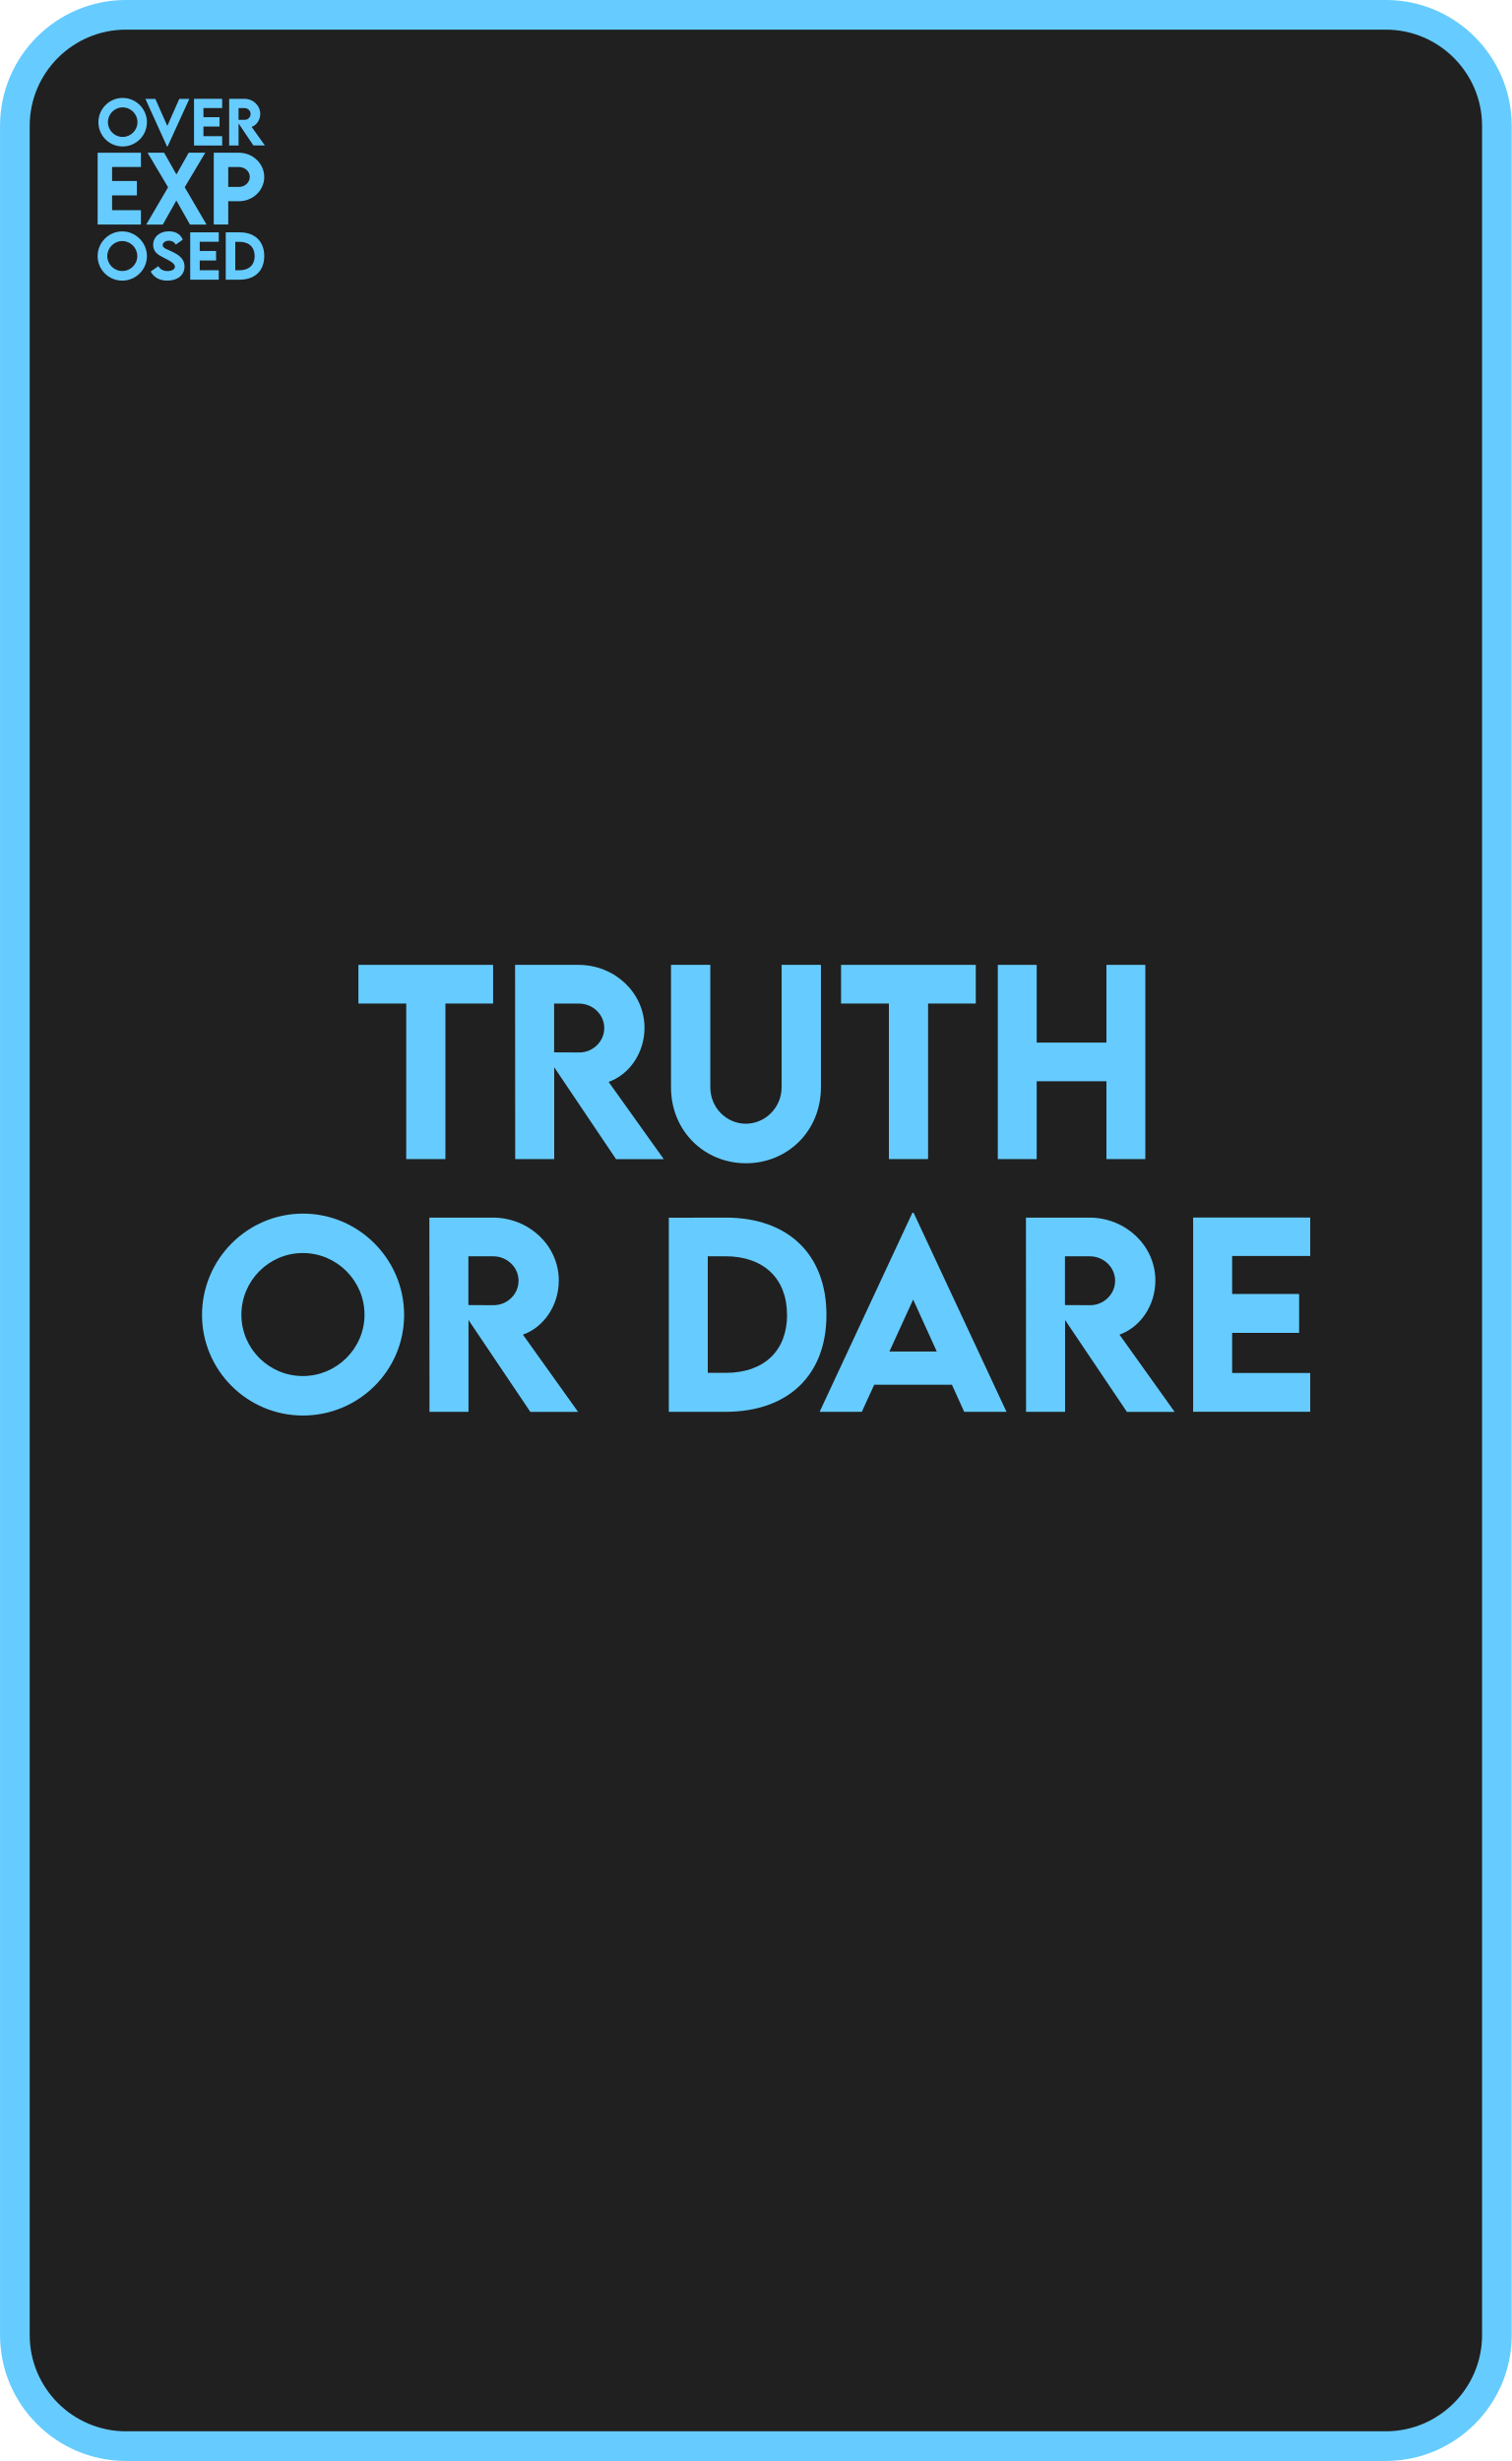
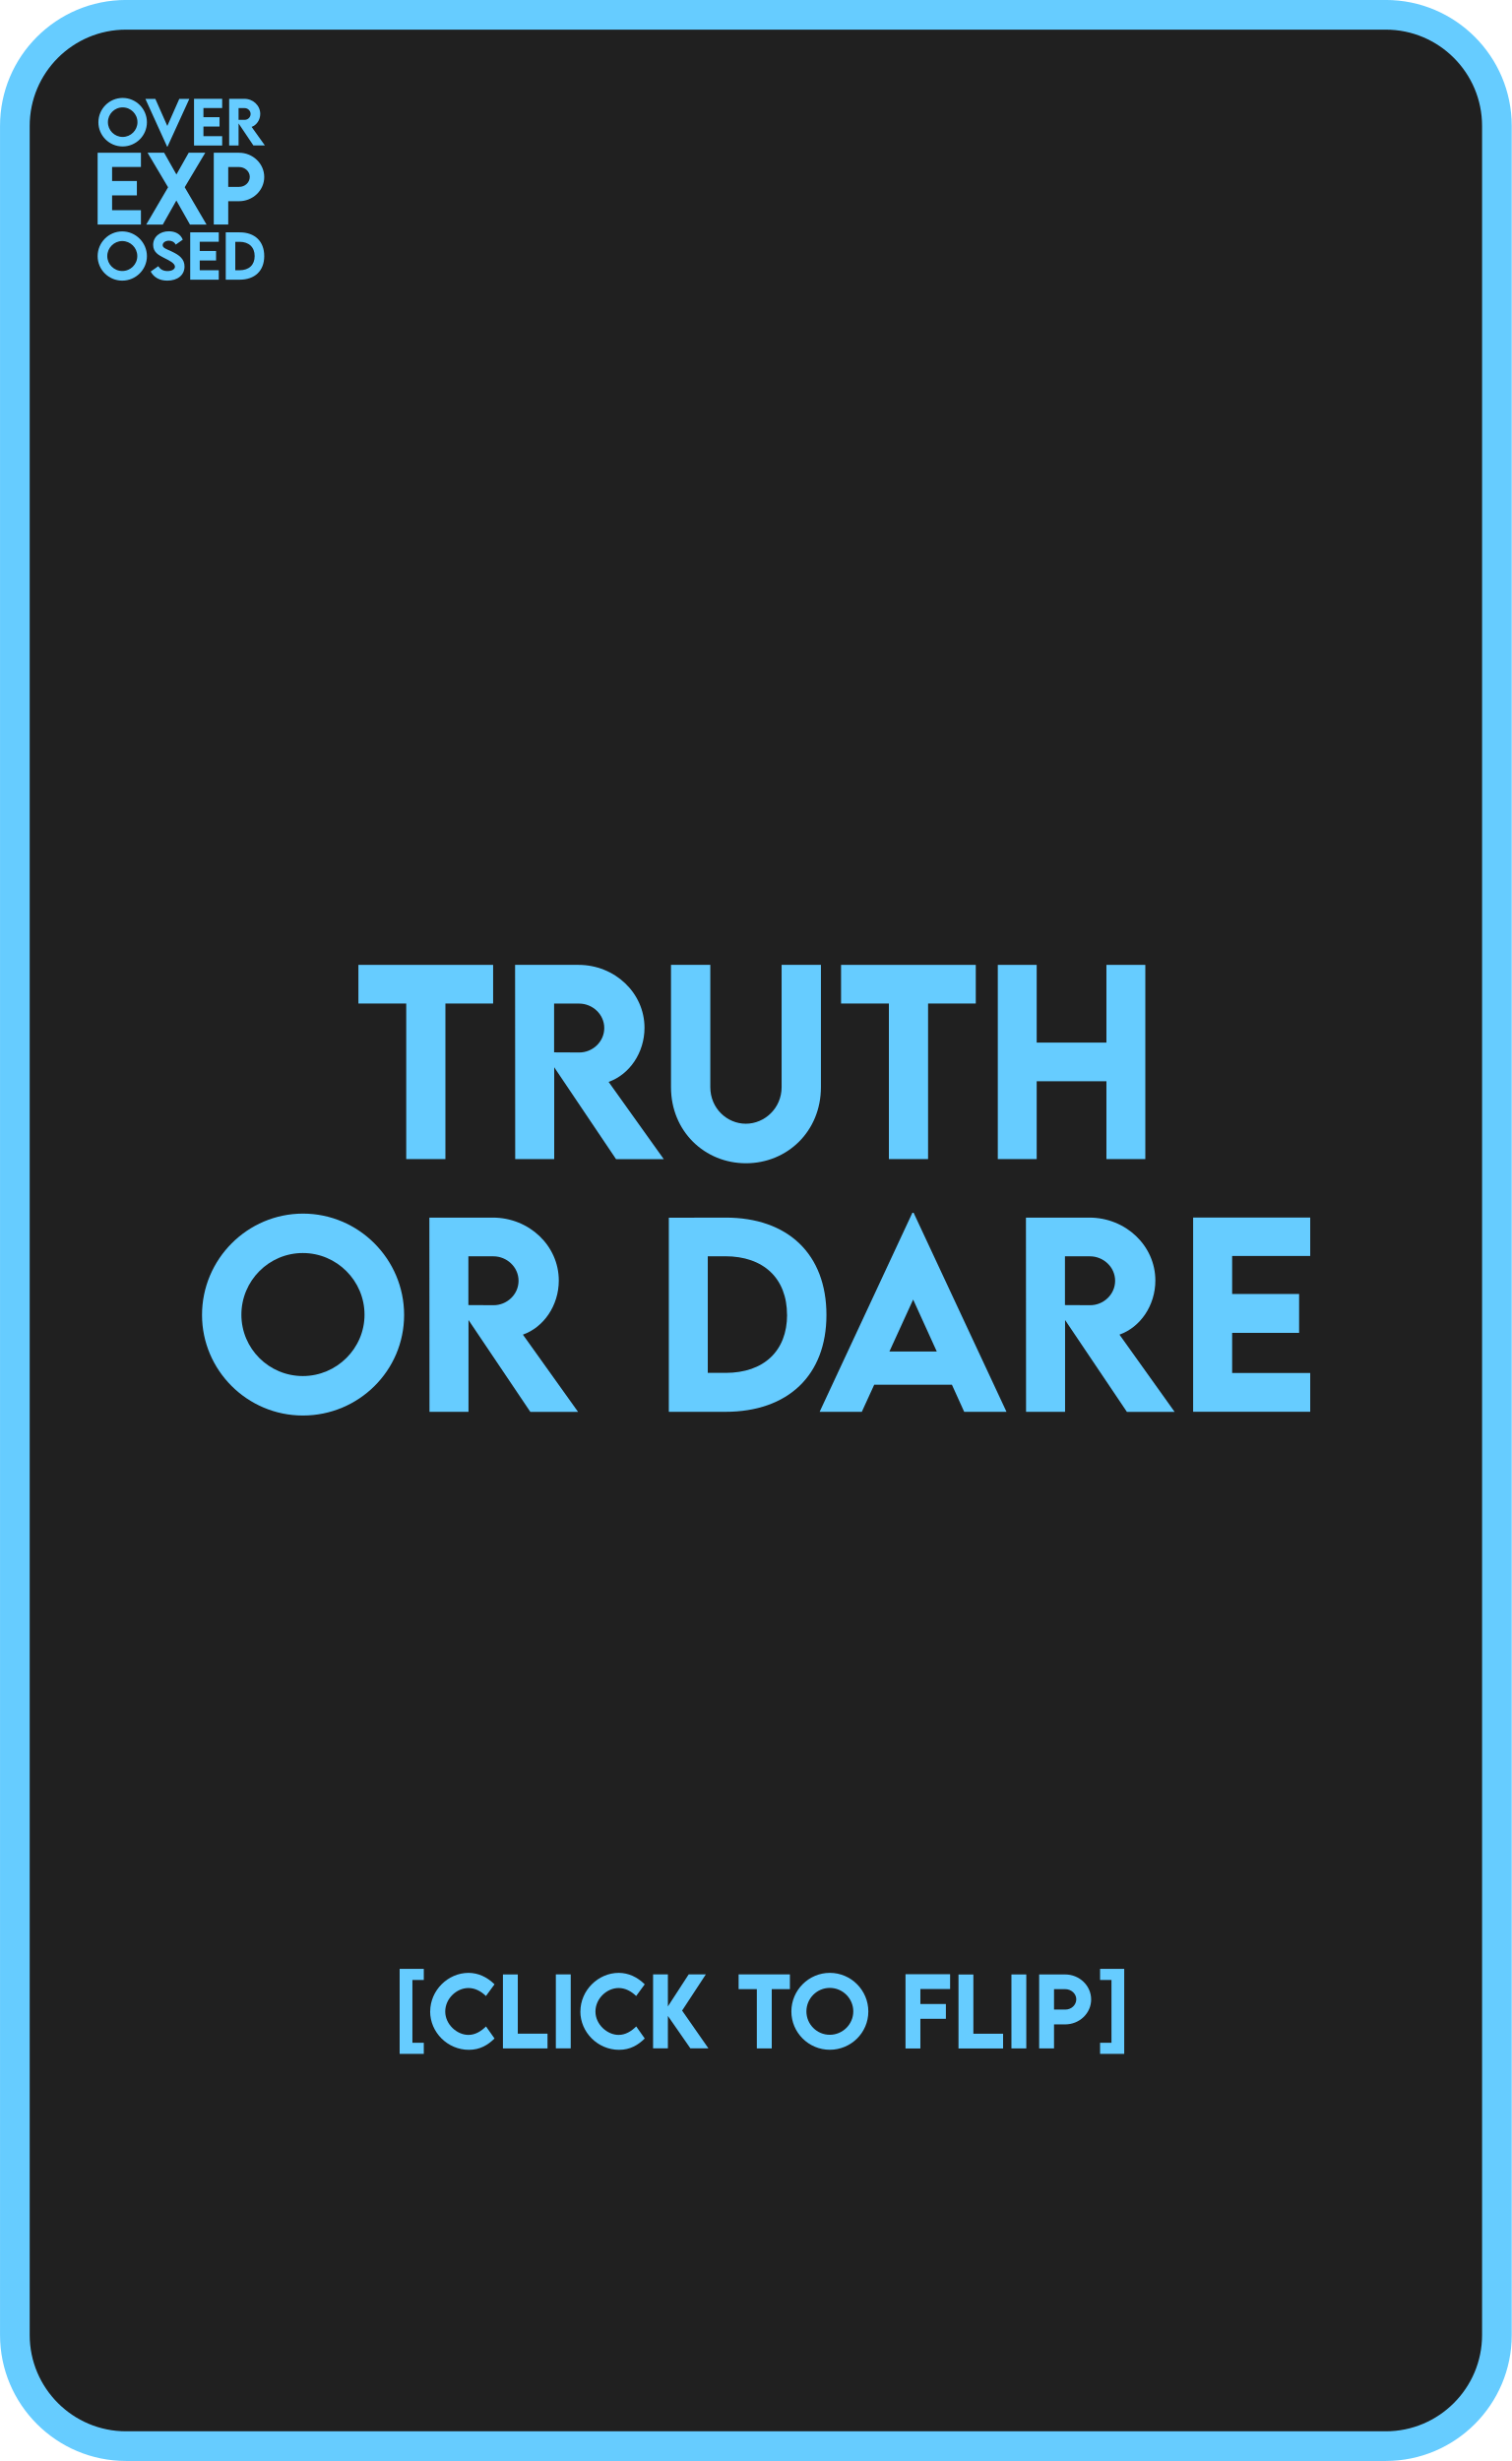
- <svg xmlns="http://www.w3.org/2000/svg" id="Layer_2" viewBox="0 0 257.33 418.91">
+ <svg xmlns="http://www.w3.org/2000/svg" id="Layer_2" data-name="Layer 2" viewBox="0 0 257.33 418.91">
  <defs>
    <style>
      .cls-1 {
        fill: #6cf;
      }

      .cls-2 {
        fill: #202020;
      }

      .cls-3 {
        fill: none;
        stroke: #6cf;
        stroke-linecap: round;
        stroke-linejoin: round;
        stroke-width: 5.05px;
      }
    </style>
  </defs>
-   <g id="Layer_1-2" data-name="Layer_1">
+   <g id="Layer_1-2" data-name="Layer 1">
    <path class="cls-2" d="M21.45,2.52h214.44c10.44,0,18.92,8.48,18.92,18.92v376.02c0,10.44-8.48,18.92-18.92,18.92H21.45c-10.44,0-18.92-8.48-18.92-18.92V21.45C2.52,11,11,2.52,21.45,2.52Z" />
    <path class="cls-3" d="M21.45,2.52h214.44c10.44,0,18.92,8.48,18.92,18.92v376.02c0,10.44-8.48,18.92-18.92,18.92H21.45c-10.44,0-18.92-8.48-18.92-18.92V21.45C2.52,11,11,2.52,21.45,2.52Z" />
    <g>
      <g>
        <path class="cls-1" d="M83.94,170.82h-8.12v26.48h-6.67v-26.48h-8.14v-6.58h22.93v6.58Z" />
        <path class="cls-1" d="M104.86,197.3l-10.52-15.63v15.63h-6.64l-.02-33.06h10.79c6.17,0,11.24,4.76,11.24,10.71,0,4.25-2.56,7.96-6.11,9.21l9.39,13.15h-8.12ZM94.32,179.13l4.27.02c2.26.02,4.27-1.8,4.27-4.16s-2.03-4.16-4.27-4.16h-4.27v8.31Z" />
        <path class="cls-1" d="M114.22,185.07v-20.84h6.69v20.82c0,3.61,2.85,6.23,6.05,6.23s6.09-2.65,6.09-6.23v-20.82h6.69v20.84c0,7.49-5.72,12.94-12.76,12.94s-12.76-5.46-12.76-12.94Z" />
        <path class="cls-1" d="M166.1,170.82h-8.12v26.48h-6.67v-26.48h-8.14v-6.58h22.93v6.58Z" />
        <path class="cls-1" d="M194.96,164.24v33.06h-6.62v-13.25h-11.87v13.25h-6.62v-33.06h6.62v13.23h11.87v-13.23h6.62Z" />
      </g>
      <g>
        <path class="cls-1" d="M34.39,223.83c0-9.5,7.73-17.25,17.19-17.25s17.21,7.75,17.21,17.25-7.75,17.12-17.23,17.12-17.17-7.71-17.17-17.12ZM62.05,223.79c0-5.78-4.72-10.5-10.5-10.5s-10.46,4.72-10.46,10.5,4.7,10.44,10.46,10.44,10.5-4.7,10.5-10.44Z" />
        <path class="cls-1" d="M90.27,240.32l-10.52-15.63v15.63h-6.64l-.02-33.06h10.79c6.17,0,11.24,4.76,11.24,10.71,0,4.25-2.56,7.96-6.11,9.21l9.39,13.15h-8.12ZM79.73,222.15l4.27.02c2.26.02,4.27-1.8,4.27-4.16s-2.03-4.16-4.27-4.16h-4.27v8.31Z" />
        <path class="cls-1" d="M140.68,223.83c0,10.25-6.52,16.49-17.21,16.49h-9.62v-33.04l9.62-.02c10.68-.02,17.21,6.25,17.21,16.57ZM133.97,223.81c0-6.19-3.98-9.97-10.52-9.97h-2.97v19.85h3.04c6.5,0,10.46-3.73,10.46-9.88Z" />
        <path class="cls-1" d="M162.04,235.71h-13.23l-2.11,4.61h-7.18l15.79-33.88h.21l15.81,33.88h-7.2l-2.09-4.61ZM159.46,230.05l-4.02-8.84-4.04,8.84h8.06Z" />
        <path class="cls-1" d="M191.82,240.32l-10.52-15.63v15.63h-6.64l-.02-33.06h10.79c6.17,0,11.24,4.76,11.24,10.71,0,4.25-2.56,7.96-6.11,9.21l9.39,13.15h-8.12ZM181.28,222.15l4.27.02c2.26.02,4.27-1.8,4.27-4.16s-2.03-4.16-4.27-4.16h-4.27v8.31Z" />
        <path class="cls-1" d="M209.74,213.8v6.46h11.4v6.62h-11.4v6.83h13.29v6.6h-19.93v-33.06h19.93v6.54h-13.29Z" />
      </g>
    </g>
    <g>
      <g>
        <path class="cls-1" d="M19.08,28.42v2.39h4.22v2.45h-4.22v2.52h4.91v2.44h-7.37v-12.22h7.37v2.42h-4.91Z" />
        <path class="cls-1" d="M28.61,31.88l-3.49-5.88h2.82l2.09,3.7,2.09-3.7h2.82l-3.5,5.87,3.72,6.36h-2.82l-2.32-4.1-2.31,4.1h-2.82l3.72-6.35Z" />
        <path class="cls-1" d="M36.39,26h4.29c2.37,0,4.3,1.86,4.3,4.13s-1.93,4.12-4.3,4.12h-1.83v3.97h-2.46v-12.22ZM42.52,30.11c0-.93-.83-1.68-1.84-1.68h-1.83v3.38h1.83c1.02.02,1.84-.76,1.84-1.71Z" />
      </g>
      <g>
        <path class="cls-1" d="M16.75,20.81c0-2.28,1.86-4.14,4.13-4.14s4.13,1.86,4.13,4.14-1.86,4.12-4.14,4.12-4.12-1.85-4.12-4.12ZM23.4,20.8c0-1.39-1.13-2.52-2.52-2.52s-2.51,1.13-2.51,2.52,1.13,2.51,2.51,2.51,2.52-1.13,2.52-2.51Z" />
        <path class="cls-1" d="M32.23,16.83l-3.72,8.14h-.06l-3.7-8.14h1.69l2.04,4.61,2.04-4.61h1.71Z" />
        <path class="cls-1" d="M34.63,18.4v1.55h2.74v1.59h-2.74v1.64h3.19v1.59h-4.79v-7.95h4.79v1.57h-3.19Z" />
        <path class="cls-1" d="M43.14,24.77l-2.53-3.76v3.76h-1.6v-7.95s2.59,0,2.59,0c1.48,0,2.7,1.14,2.7,2.57,0,1.02-.62,1.91-1.47,2.21l2.26,3.16h-1.95ZM40.61,20.4h1.03c.54.01,1.02-.43,1.02-1s-.49-1-1.02-1h-1.03v2Z" />
      </g>
      <path class="cls-1" d="M20.81,46.13c-1.41,0-2.55-1.15-2.55-2.54s1.15-2.56,2.55-2.56,2.56,1.15,2.56,2.56-1.15,2.54-2.56,2.54ZM20.81,47.77c2.31,0,4.2-1.88,4.2-4.17s-1.89-4.21-4.2-4.21-4.19,1.89-4.19,4.21,1.89,4.17,4.19,4.17Z" />
      <path class="cls-1" d="M28.48,47.77c1.73,0,2.93-.93,2.93-2.41,0-1.24-.84-1.92-2.18-2.55-.93-.43-1.54-.6-1.54-1.08,0-.41.45-.76,1.06-.76.45,0,.92.19,1.16.67l1.2-.84c-.37-.97-1.28-1.43-2.38-1.43-1.48,0-2.66.92-2.66,2.32,0,1.28,1,1.78,1.9,2.23.85.42,1.81.89,1.81,1.48,0,.43-.51.74-1.27.74-.69,0-1.21-.26-1.56-.83l-1.3.91c.54,1,1.52,1.55,2.84,1.55Z" />
      <polygon class="cls-1" points="37.24 41.15 37.24 39.55 32.38 39.55 32.38 47.61 37.24 47.61 37.24 46 34 46 34 44.34 36.78 44.34 36.78 42.72 34 42.72 34 41.15 37.24 41.15" />
      <path class="cls-1" d="M40.79,46h-.74v-4.84h.73c1.6,0,2.57.92,2.57,2.43s-.97,2.41-2.55,2.41ZM40.78,39.55h-2.35v8.06h2.35c2.61,0,4.2-1.52,4.2-4.02s-1.59-4.05-4.2-4.04Z" />
    </g>
+     <g>
+       <path class="cls-1" d="M70.2,337.03v10.69h1.94v1.89h-4.11v-14.47h4.11v1.89h-1.94Z" />
+       <path class="cls-1" d="M73.23,342.38c0-3.55,2.99-6.56,6.54-6.56,1.64.02,3.09.67,4.41,1.95l-1.46,1.99c-.86-.84-1.89-1.36-2.98-1.36-2.02,0-3.95,1.8-3.95,4s2,3.98,3.95,3.98c1.16,0,2.16-.62,2.99-1.44l1.45,2.05c-1.11,1.1-2.46,1.93-4.37,1.93-3.63,0-6.59-2.99-6.59-6.53Z" />
+       <path class="cls-1" d="M93.2,346.16v2.52h-7.59v-12.59h2.53v10.08h5.06Z" />
+       <path class="cls-1" d="M94.62,336.08h2.53v12.59h-2.53v-12.59Z" />
+       <path class="cls-1" d="M98.8,342.38c0-3.55,2.99-6.56,6.54-6.56,1.64.02,3.09.67,4.41,1.95l-1.46,1.99c-.86-.84-1.89-1.36-2.98-1.36-2.02,0-3.95,1.8-3.95,4s2,3.98,3.95,3.98c1.16,0,2.16-.62,2.99-1.44l1.45,2.05c-1.11,1.1-2.46,1.93-4.37,1.93-3.63,0-6.59-2.99-6.59-6.53Z" />
+       <path class="cls-1" d="M117.52,348.67l-3.83-5.52v5.52h-2.52v-12.59h2.52v5.45l3.54-5.45h2.92l-4.04,6.16,4.48,6.43h-3.08Z" />
+       <path class="cls-1" d="M134.46,338.59h-3.09v10.09h-2.54v-10.09h-3.1v-2.51h8.73v2.51Z" />
+       <path class="cls-1" d="M134.71,342.39c0-3.62,2.95-6.57,6.55-6.57s6.55,2.95,6.55,6.57-2.95,6.52-6.56,6.52-6.54-2.94-6.54-6.52ZM145.25,342.38c0-2.2-1.8-4-4-4s-3.98,1.8-3.98,4,1.79,3.98,3.98,3.98,4-1.79,4-3.98Z" />
+       <path class="cls-1" d="M191.37,349.61h-4.11v-1.89h1.94v-10.69h-1.94v-1.89h4.11v14.47Z" />
+       <path class="cls-1" d="M156.67,338.58v2.54h4.34v2.52h-4.34v5.05h-2.53v-12.64h7.59v2.52h-5.06Z" />
+       <path class="cls-1" d="M170.75,346.17v2.52h-7.59v-12.59h2.53v10.08h5.06Z" />
+       <path class="cls-1" d="M172.17,336.09h2.53v12.59h-2.53v-12.59Z" />
+       <path class="cls-1" d="M176.89,336.09h4.42c2.44,0,4.43,1.91,4.43,4.26s-1.99,4.24-4.43,4.24h-1.89v4.09h-2.53v-12.59ZM183.21,340.32c0-.95-.85-1.73-1.9-1.73h-1.89v3.48h1.89c1.05.02,1.9-.78,1.9-1.76Z" />
+     </g>
  </g>
</svg>
